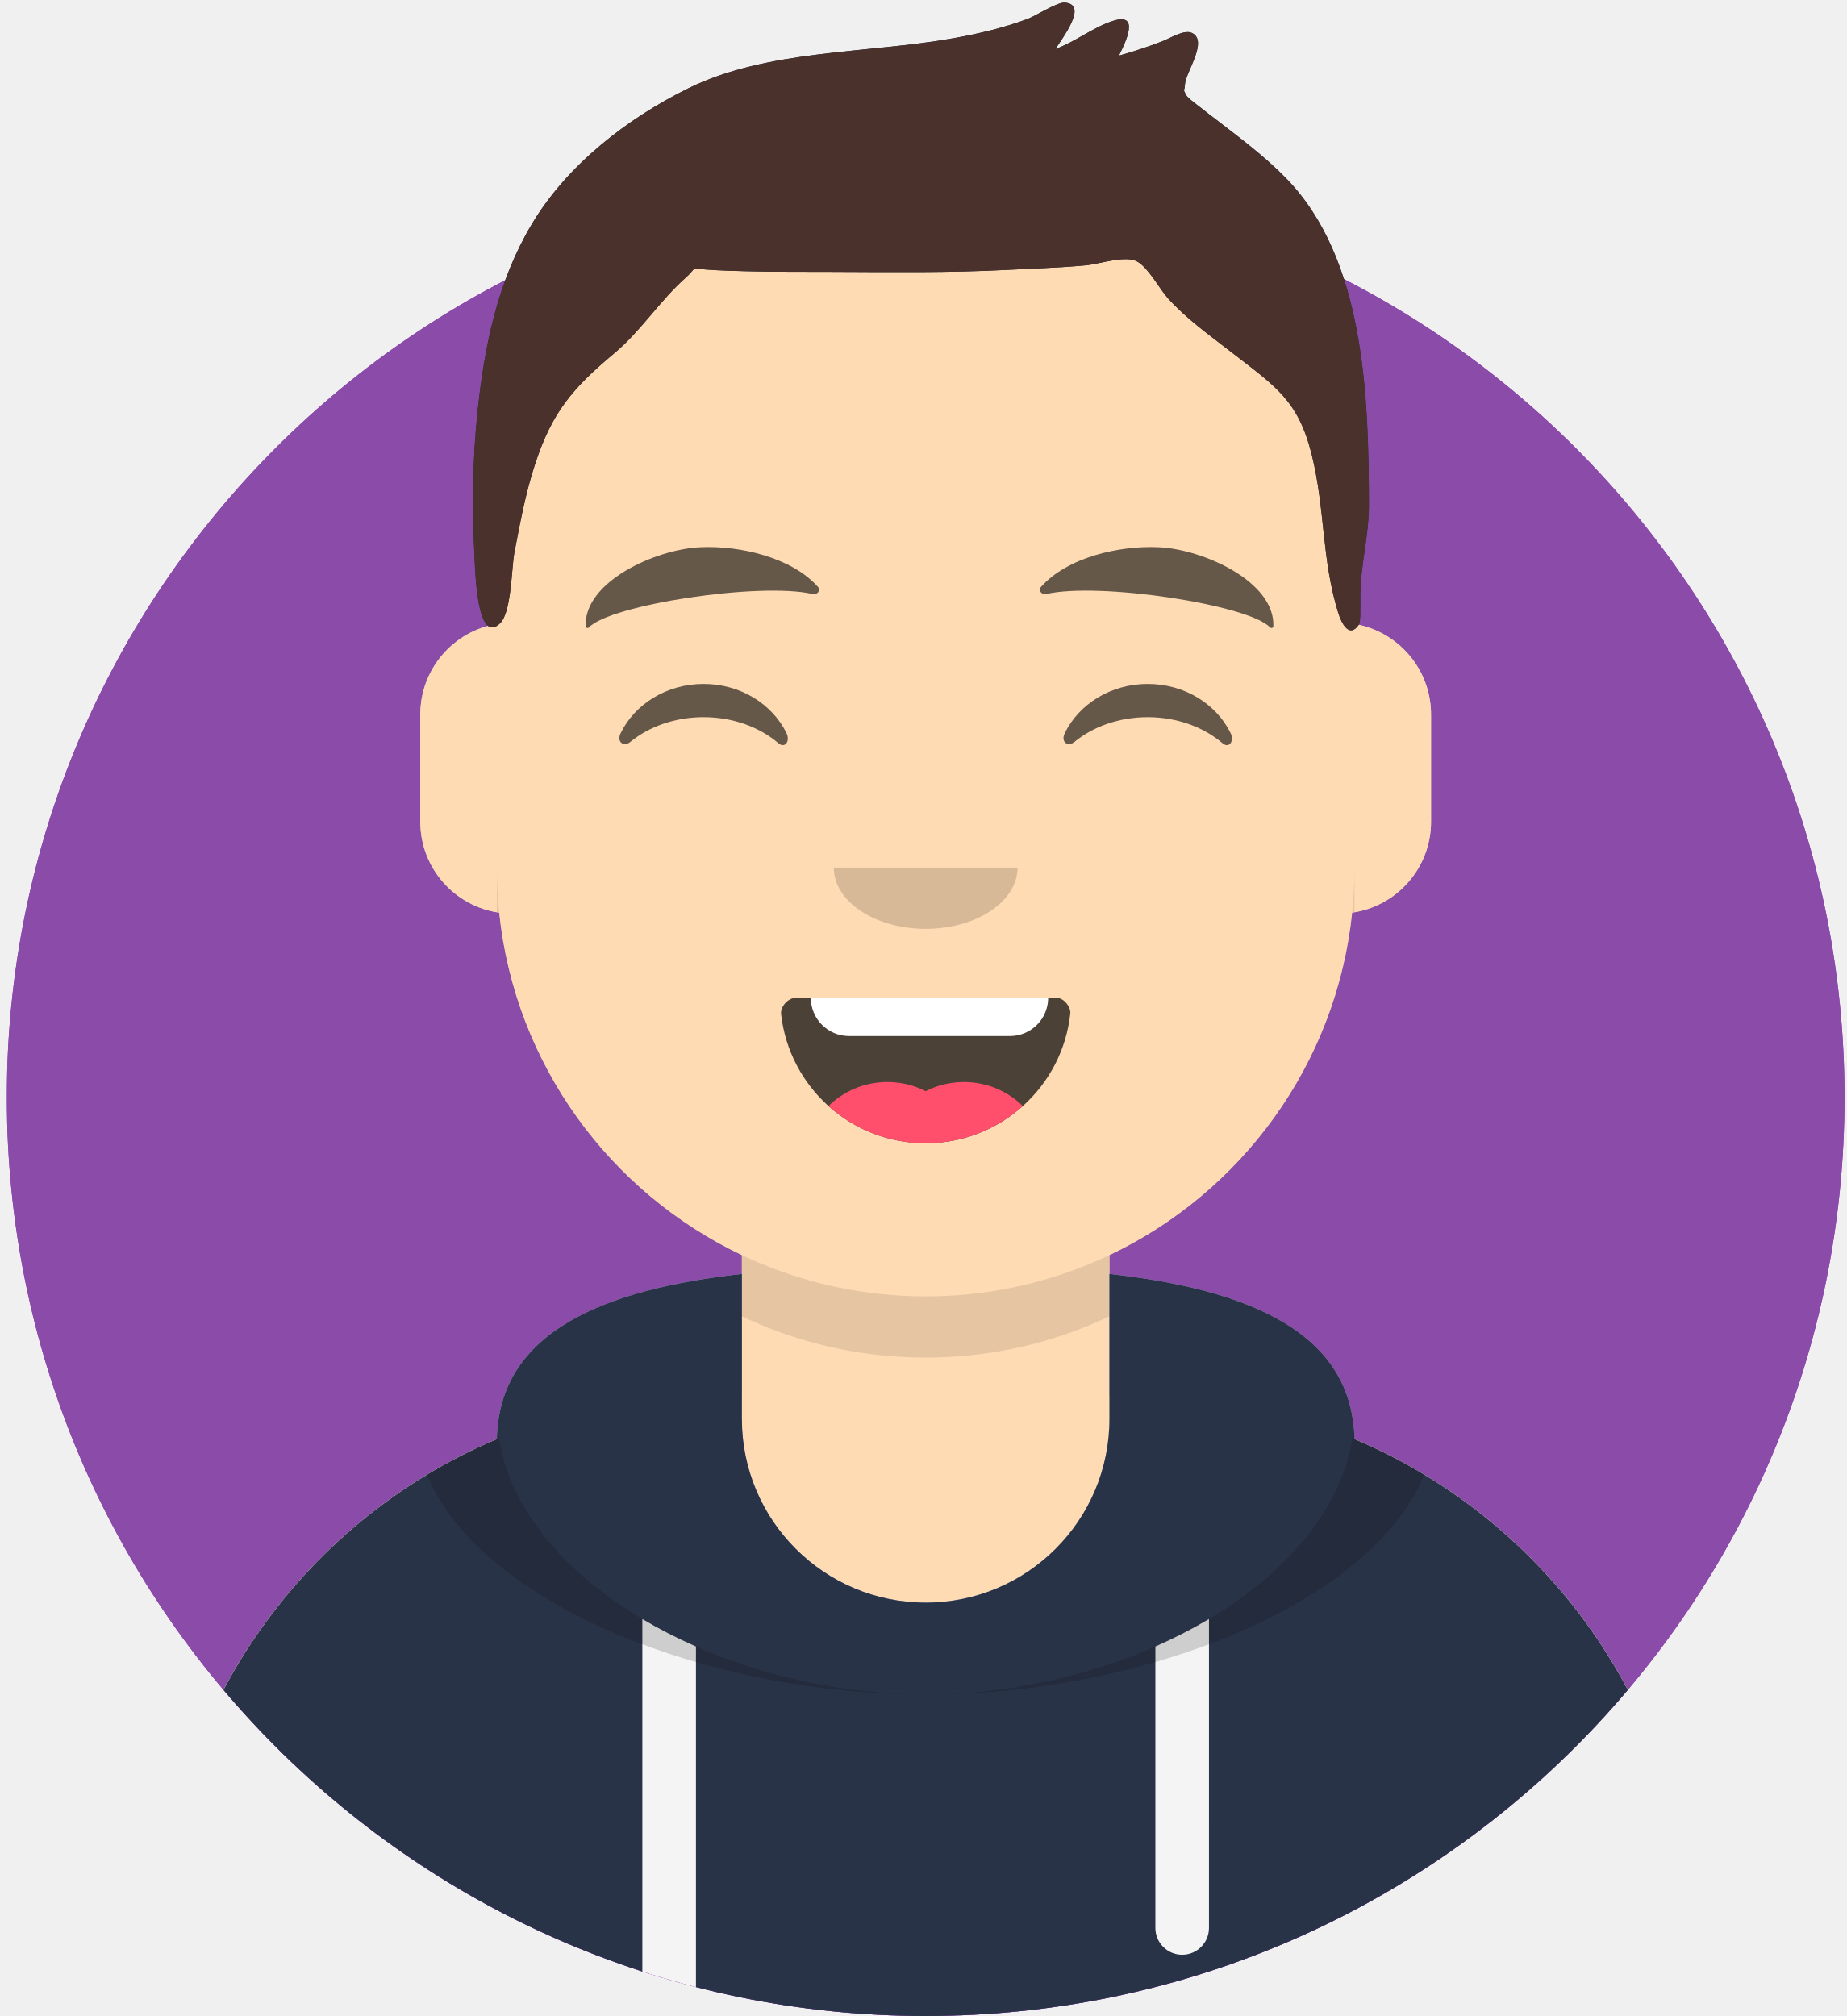
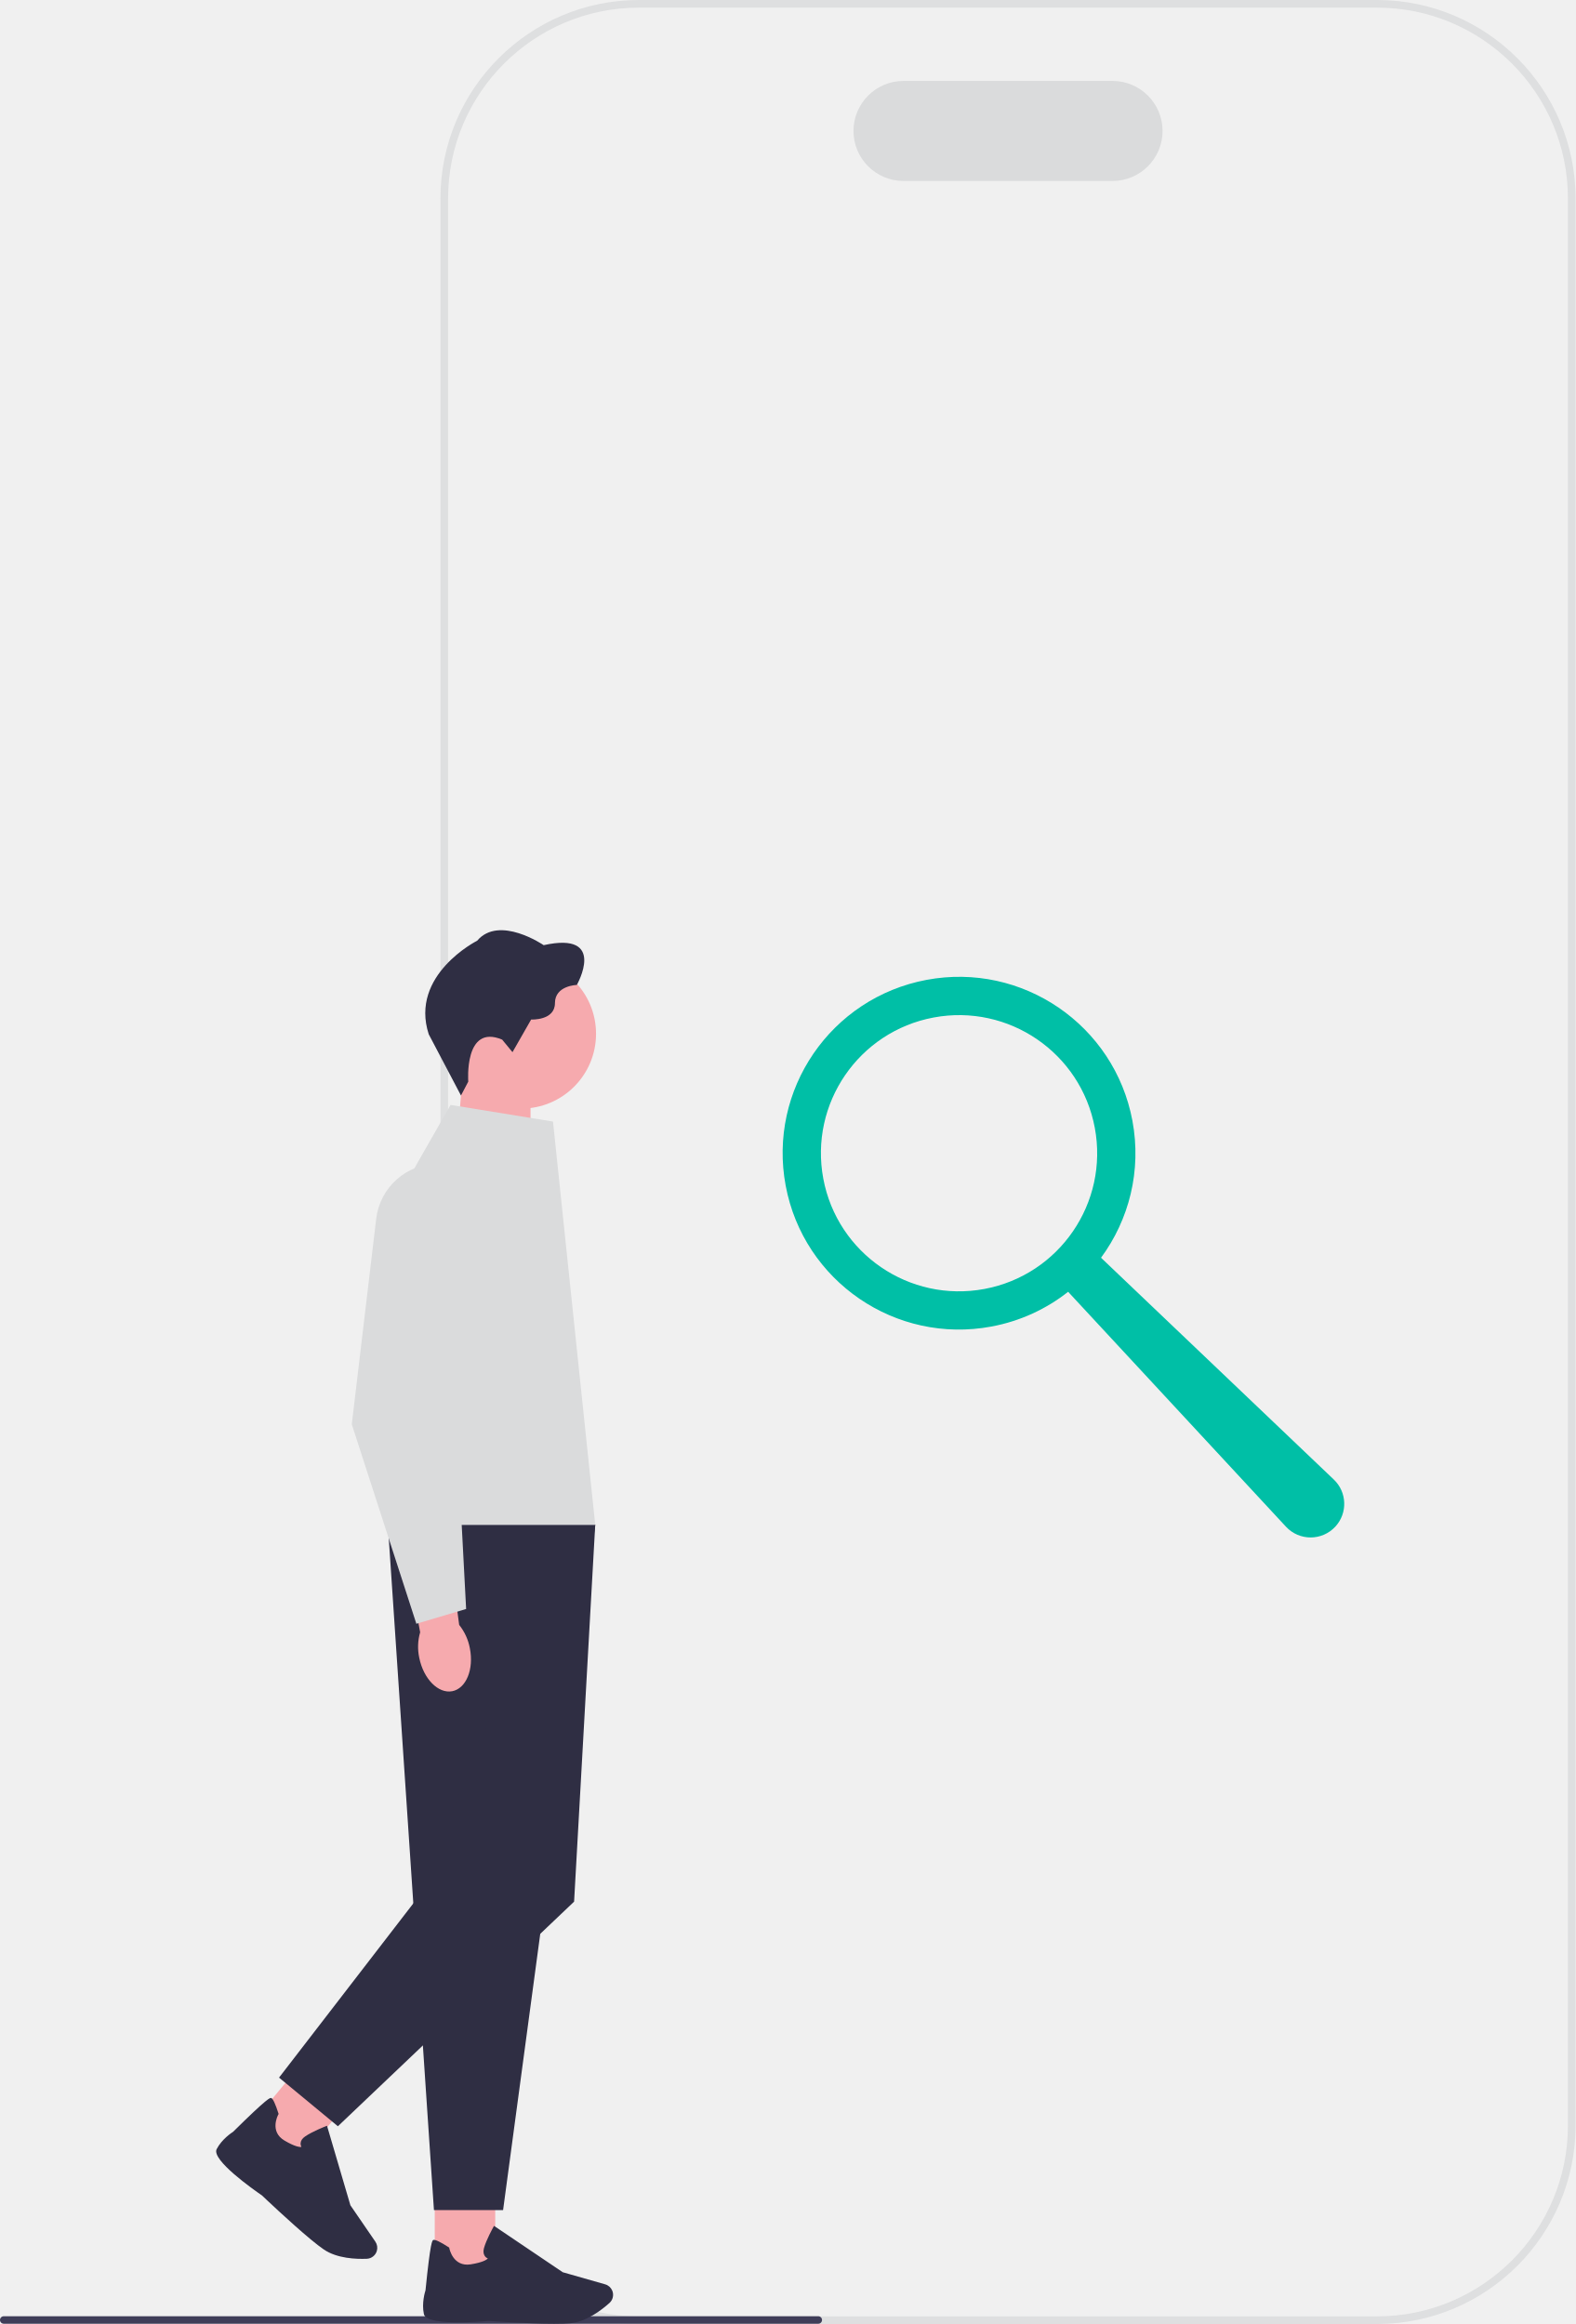
- <svg xmlns="http://www.w3.org/2000/svg" xmlns:xlink="http://www.w3.org/1999/xlink" width="217px" height="237px" viewBox="0 0 217 237" version="1.1">
-   <defs>
-     <circle id="path-1" cx="108" cy="108" r="108" />
-     <path d="M-3.19744231e-14,144 L-3.19744231e-14,-1.42108547e-14 L237.6,-1.42108547e-14 L237.6,144 L226.8,144 C226.8,203.647 178.447,252 118.8,252 C59.153,252 10.8,203.647 10.8,144 L10.8,144 L-3.19744231e-14,144 Z" id="path-3" />
-     <path d="M90,0 C117.835,-5.11323436e-15 140.4,22.565 140.4,50.4 L140.401,55.949 C145.508,56.807 149.4,61.249 149.4,66.6 L149.4,79.2 C149.4,84.647 145.367,89.152 140.125,89.893 C138.265,107.718 127.114,122.78 111.601,130.149 L111.6,146.7 L115.2,146.7 C150.988,146.7 180,175.712 180,211.5 L180,219.6 L0,219.6 L0,211.5 C-4.38277231e-15,175.712 29.012,146.7 64.8,146.7 L68.4,146.7 L68.4,130.15 C52.886,122.78 41.735,107.718 39.875,89.893 C34.633,89.152 30.6,84.647 30.6,79.2 L30.6,66.6 C30.6,61.249 34.492,56.806 39.6,55.949 L39.6,50.4 C39.6,22.565 62.165,5.11323436e-15 90,0 Z" id="path-5" />
-     <path d="M140.401,11.764 C156.691,13.587 169.2,18.597 169.2,31.569 L169.194,31.18 C192.467,41.01 208.8,64.047 208.8,90.9 L208.8,99 L28.8,99 L28.8,90.9 C28.8,64.047 45.133,41.01 68.406,31.18 C68.653,18.496 81.073,13.568 97.2,11.764 L97.2,28.8 C97.2,40.729 106.871,50.4 118.8,50.4 C130.729,50.4 140.4,40.729 140.4,28.8 L140.4,28.8 Z" id="path-7" />
-     <path d="M31.606,13.615 C32.558,22.158 39.803,28.8 48.6,28.8 C57.424,28.8 64.687,22.117 65.603,13.536 C65.676,12.845 64.905,11.7 63.938,11.7 C50.534,11.7 40.264,11.7 33.378,11.7 C32.406,11.7 31.511,12.761 31.606,13.615 Z" id="path-9" />
-     <rect id="path-11" x="0" y="0" width="237.6" height="252" />
-     <path d="M118.135,20.928 C115.651,18.39 112.767,16.236 109.962,14.076 C109.343,13.6 108.715,13.135 108.109,12.641 C107.972,12.528 106.563,11.519 106.394,11.148 C105.988,10.254 106.224,10.95 106.28,9.884 C106.35,8.535 109.1,4.727 107.048,3.854 C106.146,3.47 104.536,4.492 103.67,4.83 C101.977,5.49 100.263,6.054 98.512,6.54 C99.351,4.869 100.95,1.524 97.944,2.419 C95.603,3.116 93.421,4.91 91.068,5.753 C91.847,4.477 94.96,0.523 92.147,0.302 C91.271,0.233 88.724,1.875 87.782,2.226 C84.959,3.275 82.075,3.953 79.111,4.487 C69.033,6.304 57.248,5.786 47.923,10.374 C40.735,13.911 33.636,19.4 29.484,26.389 C25.481,33.125 23.984,40.498 23.146,48.217 C22.532,53.882 22.482,59.738 22.769,65.424 C22.863,67.287 23.073,75.874 25.779,73.273 C27.127,71.978 27.117,66.745 27.457,64.974 C28.133,61.451 28.783,57.911 29.91,54.5 C31.895,48.49 34.238,45.687 39.184,41.547 C42.359,38.89 44.588,35.3 47.625,32.62 C48.99,31.416 47.949,31.542 50.143,31.7 C51.616,31.806 53.097,31.846 54.574,31.885 C57.99,31.974 61.412,31.951 64.829,31.963 C71.711,31.988 78.561,32.085 85.437,31.725 C88.492,31.565 91.556,31.478 94.603,31.195 C96.306,31.038 99.326,29.947 100.728,30.78 C102.01,31.543 103.342,34.034 104.263,35.054 C106.438,37.464 109.032,39.305 111.576,41.282 C116.881,45.403 119.559,46.98 121.17,53.421 C122.775,59.838 122.325,65.791 124.312,72.106 C124.662,73.217 125.586,75.13 126.726,73.415 C126.937,73.096 126.883,71.345 126.883,70.337 C126.883,66.27 127.913,63.218 127.9,59.123 C127.849,46.674 127.447,30.442 118.135,20.928 Z" id="path-13" />
-   </defs>
-   <g id="Website" stroke="none" stroke-width="1" fill="none" fill-rule="evenodd">
-     <g id="mf-avatar" transform="translate(-10, -15)">
-       <g id="Circle" transform="translate(10.8, 36)">
-         <mask id="mask-2" fill="white">
-           <use xlink:href="#path-1" />
-         </mask>
-         <use id="Circle-Background" fill="#972dc2" xlink:href="#path-1" />
-         <g id="🖍-Circle-Color" mask="url(#mask-2)" fill="#8a4ca8">
-           <rect id="🖍Color" x="0" y="0" width="216.445" height="216" />
-         </g>
-       </g>
-       <mask id="mask-4" fill="white">
-         <use xlink:href="#path-3" />
-       </mask>
-       <g id="Mask" />
-       <g id="Avataaar" mask="url(#mask-4)">
-         <g id="Body" transform="translate(28.8, 32.4)">
-           <mask id="mask-6" fill="white">
-             <use xlink:href="#path-5" />
-           </mask>
-           <use fill="#D0C6AC" xlink:href="#path-5" />
-           <g id="Skin/👶🏻-05-Pale" mask="url(#mask-6)" fill="#FFDBB4">
-             <g transform="translate(-28.8, 0)" id="Color">
-               <rect x="0" y="0" width="238.384" height="220.355" />
-             </g>
-           </g>
-           <path d="M39.6,84.6 C39.6,112.435 62.165,135 90,135 C117.835,135 140.4,112.435 140.4,84.6 L140.4,84.6 L140.4,91.8 C140.4,119.635 117.835,142.2 90,142.2 C62.165,142.2 39.6,119.635 39.6,91.8 Z" id="Neck-Shadow" fill-opacity="0.1" fill="#000000" mask="url(#mask-6)" />
-         </g>
-         <g id="Clothing/Hoodie" transform="translate(0, 153)">
-           <mask id="mask-8" fill="white">
-             <use xlink:href="#path-7" />
-           </mask>
-           <use id="Hoodie" fill="#B7C1DB" fill-rule="evenodd" xlink:href="#path-7" />
-           <g id="Color/Palette/Slate" mask="url(#mask-8)" fill="#293347" fill-rule="evenodd">
-             <rect id="🖍Color" x="0" y="0" width="238.491" height="99" />
-           </g>
-           <path d="M91.8,55.565 L91.8,99 L85.5,99 L85.499,52.335 C87.483,53.514 89.592,54.594 91.8,55.565 Z M152.101,52.334 L152.1,88.65 C152.1,90.39 150.69,91.8 148.95,91.8 C147.21,91.8 145.8,90.39 145.8,88.65 L145.801,55.565 C148.009,54.594 150.118,53.513 152.101,52.334 Z" id="Straps" fill="#F4F4F4" fill-rule="evenodd" mask="url(#mask-8)" />
-           <path d="M155.733,11.451 C169.28,14.013 178.65,19.118 178.65,29.077 C178.65,46.818 148.916,61.2 118.8,61.2 C88.684,61.2 58.95,46.818 58.95,29.077 C58.95,19.118 68.32,14.013 81.867,11.451 C73.689,14.466 68.4,19.534 68.4,27.969 C68.4,46.322 93.439,61.2 118.8,61.2 C144.161,61.2 169.2,46.322 169.2,27.969 C169.2,19.71 164.13,14.679 156.241,11.642 Z" id="Shadow" fill-opacity="0.16" fill="#000000" fill-rule="evenodd" mask="url(#mask-8)" />
-         </g>
-         <g id="Face" transform="translate(68.4, 73.8)">
-           <g id="Mouth/Smile" transform="translate(1.8, 46.8)">
-             <mask id="mask-10" fill="white">
-               <use xlink:href="#path-9" />
-             </mask>
-             <use id="Mouth" fill-opacity="0.7" fill="#000000" fill-rule="evenodd" xlink:href="#path-9" />
-             <path d="M39.6,1.8 L58.5,1.8 C60.985,1.8 63,3.815 63,6.3 L63,11.7 C63,14.185 60.985,16.2 58.5,16.2 L39.6,16.2 C37.115,16.2 35.1,14.185 35.1,11.7 L35.1,6.3 C35.1,3.815 37.115,1.8 39.6,1.8 Z" id="Teeth" fill="#FFFFFF" fill-rule="evenodd" mask="url(#mask-10)" />
-             <g id="Tongue" stroke-width="1" fill-rule="evenodd" mask="url(#mask-10)" fill="#FF4F6D">
-               <g transform="translate(34.2, 21.6)">
-                 <circle cx="9.9" cy="9.9" r="9.9" />
-                 <circle cx="18.9" cy="9.9" r="9.9" />
-               </g>
-             </g>
-           </g>
-           <g id="Nose/Default" transform="translate(25.2, 36)" fill="#000000" fill-opacity="0.16">
-             <path d="M14.4,7.2 C14.4,11.176 19.235,14.4 25.2,14.4 L25.2,14.4 C31.165,14.4 36,11.176 36,7.2" id="Nose" />
-           </g>
-           <g id="Eyes/Happy-😁" transform="translate(0, 7.2)" fill="#000000" fill-opacity="0.6">
-             <path d="M14.544,20.203 C16.206,16.784 19.948,14.4 24.298,14.4 C28.632,14.4 32.363,16.767 34.034,20.166 C34.53,21.176 33.824,22.003 33.112,21.39 C30.906,19.494 27.773,18.309 24.298,18.309 C20.931,18.309 17.886,19.421 15.694,21.214 C14.892,21.87 14.058,21.203 14.544,20.203 Z" id="Squint" />
-             <path d="M66.744,20.203 C68.406,16.784 72.148,14.4 76.498,14.4 C80.832,14.4 84.563,16.767 86.234,20.166 C86.73,21.176 86.024,22.003 85.312,21.39 C83.106,19.494 79.973,18.309 76.498,18.309 C73.131,18.309 70.086,19.421 67.894,21.214 C67.092,21.87 66.258,21.203 66.744,20.203 Z" id="Squint" />
-           </g>
-           <g id="Eyebrow/Natural/Default-Natural" fill="#000000" fill-opacity="0.6">
-             <path d="M23.435,5.589 C18.25,6.285 10.164,10.805 10.84,16.036 C10.862,16.207 11.121,16.261 11.233,16.118 C13.471,13.248 30.774,9.033 37.075,9.913 C37.652,9.994 38.032,9.399 37.639,9.027 C34.269,5.845 28.08,4.961 23.435,5.589" id="Eyebrow" transform="translate(24.3, 10.8) rotate(5) translate(-24.3, -10.8) " />
-             <path d="M76.535,5.589 C71.35,6.285 63.264,10.805 63.94,16.036 C63.962,16.207 64.221,16.261 64.333,16.118 C66.571,13.248 83.874,9.033 90.175,9.913 C90.752,9.994 91.132,9.399 90.739,9.027 C87.369,5.845 81.18,4.961 76.535,5.589" id="Eyebrow" transform="translate(77.4, 10.8) scale(-1, 1) rotate(5) translate(-77.4, -10.8) " />
-           </g>
-         </g>
-         <g id="Top">
-           <mask id="mask-12" fill="white">
-             <use xlink:href="#path-11" />
-           </mask>
-           <g id="Mask" />
-           <g mask="url(#mask-12)">
-             <g transform="translate(43, 15)">
-               <mask id="mask-14" fill="white">
-                 <use xlink:href="#path-13" />
-               </mask>
-               <use id="Short-Hair" stroke="none" fill="#1F3140" fill-rule="evenodd" xlink:href="#path-13" />
-               <g id="Color/Hair/Brown-Dark" stroke="none" fill="none" mask="url(#mask-14)" fill-rule="evenodd">
-                 <g transform="translate(-43.1, -15)" fill="#4A312C" id="Color">
-                   <rect x="0" y="0" width="239.107" height="252.406" />
-                 </g>
-               </g>
-             </g>
-           </g>
-         </g>
-       </g>
-     </g>
-   </g>
+ <svg xmlns="http://www.w3.org/2000/svg" width="412.24" height="608.19" viewBox="0 0 412.24 608.19">
+   <path d="m360.3,608.19h-193.12c-28.64,0-51.94-23.3-51.94-51.94V51.94c0-28.64,23.3-51.94,51.94-51.94h193.12c28.64,0,51.94,23.3,51.94,51.94v504.31c0,28.64-23.3,51.94-51.94,51.94ZM167.18,2c-27.54,0-49.94,22.4-49.94,49.94v504.31c0,27.54,22.4,49.94,49.94,49.94h193.12c27.54,0,49.94-22.4,49.94-49.94V51.94c0-27.54-22.4-49.94-49.94-49.94h-193.12Z" fill="#dedfe0" />
+   <path d="m291.09,47.36h-54.69c-7.22,0-13.09-5.87-13.09-13.09s5.87-13.09,13.09-13.09h54.69c7.22,0,13.09,5.87,13.09,13.09s-5.87,13.09-13.09,13.09Z" fill="#dadbdc" />
+   <path d="m215.08,607.14c0,.54-.44.98-.98.98H.98c-.54,0-.98-.44-.98-.98s.44-.98.98-.98h213.12c.54,0,.98.44.98.98h0Z" fill="#3f3d58" />
+   <polygon points="119.16 304.11 138.81 310.57 138.81 282.29 120.98 282.29 119.16 304.11" fill="#f6aaae" />
+   <circle cx="136.37" cy="270.54" r="19.58" fill="#f6aaae" />
+   <path d="m131.39,272.07l2.7,3.28,4.88-8.54s6.23.32,6.23-4.3,5.72-4.75,5.72-4.75c0,0,8.09-14.13-8.67-10.41,0,0-11.63-7.97-17.41-1.16,0,0-17.73,8.93-12.66,24.48l8.43,16.02,1.91-3.63s-1.16-15.23,8.87-10.99Z" fill="#2f2e43" />
+   <rect x="113.75" y="572.09" width="15.82" height="22.44" fill="#f6aaae" />
+   <path d="m127.83,607.39c-2.71.25-16.24,1.31-16.92-1.79-.62-2.85.29-5.83.42-6.23,1.3-12.94,1.78-13.09,2.07-13.18.46-.13,1.81.5,3.99,1.91l.14.09.03.16c.04.2,1.01,4.95,5.59,4.23,3.14-.5,4.16-1.19,4.49-1.53-.27-.12-.6-.33-.83-.7-.34-.53-.4-1.21-.18-2.02.59-2.15,2.36-5.33,2.43-5.46l.2-.36,17.98,12.13,11.1,3.17c.84.24,1.51.84,1.85,1.64h0c.47,1.12.18,2.42-.72,3.23-2.02,1.81-6.02,4.92-10.23,5.3-1.12.1-2.6.14-4.26.14-6.95,0-17.08-.72-17.16-.73h.01v0Z" fill="#2f2e43" />
+   <rect x="67.95" y="544.168" width="22.44" height="15.82" transform="translate(-396.678 261.1714) rotate(-50.4)" fill="#f6aaae" />
+   <path d="m68.59,574.58c-2.24-1.54-13.35-9.34-11.9-12.16,1.34-2.59,3.94-4.3,4.3-4.53,9.25-9.14,9.72-8.95,10-8.83.44.19,1.07,1.54,1.86,4.01l.05.15-.08.14c-.1.18-2.38,4.46,1.61,6.82,2.74,1.62,3.97,1.73,4.43,1.68-.13-.26-.25-.64-.2-1.07.07-.62.46-1.19,1.16-1.67,1.83-1.28,5.21-2.6,5.36-2.66l.38-.15,6.12,20.81,6.53,9.52c.49.72.63,1.61.38,2.45h0c-.35,1.16-1.4,1.98-2.62,2.03-2.71.11-7.77-.05-11.26-2.44-.92-.63-2.09-1.54-3.37-2.6-5.35-4.43-12.7-11.44-12.76-11.5h.01v-0Z" fill="#2f2e43" />
+   <path d="m155.74,399.02h-54.26l12.06,179.36h18.09l24.12-179.36h0l-.01-0Z" fill="#2f2e43" />
+   <polygon points="144.69 408.9 155.74 399.02 150.21 497.66 88.41 556.44 73.01 543.71 109.01 496.99 144.69 408.9" fill="#2f2e43" />
+   <path d="m144.69,293.51l-26.8-4.35-8.32,14.55c-10.58,18.5-14.89,39.92-12.3,61.07l4.21,34.25h54.26l-11.05-105.51h0l0-.01Z" fill="#dadbdc" />
+   <path id="uuid-a048c2b9-908a-4c55-bce2-85345ea0567b-302" d="m122.93,431.31c1.11,5.53-.96,10.58-4.61,11.28-3.66.69-7.52-3.23-8.63-8.77-.47-2.21-.39-4.49.24-6.66l-4.4-23.51,11.5-1.79,3.11,23.37c1.42,1.79,2.38,3.87,2.79,6.09h0v-.01Z" fill="#f6aaae" />
+   <path d="m108.94,424.94l-16.89-52.18v-.08l6.38-53.73c.98-8.23,7.96-14.43,16.24-14.43,5.07,0,9.77,2.29,12.89,6.29s4.21,9.11,2.98,14.04l-11.27,45.07,2.69,51.15-13.03,3.87h.01v-0Z" fill="#dadbdc" />
+   <path d="m205.57,310.29c4.69,25.05,28.8,41.56,53.86,36.86,7.58-1.42,14.38-4.62,20.04-9.09h0l57,61.48c3.49,3.76,9.44,3.75,12.92-.03h0c3.25-3.53,3.07-9.01-.41-12.32l-60.9-58.04c7.32-9.94,10.66-22.77,8.21-35.86-4.69-25.05-28.8-41.56-53.86-36.86s-41.56,28.8-36.86,53.86h0v-0Zm9.84-1.84c-3.67-19.62,9.25-38.5,28.87-42.17,19.62-3.67,38.5,9.25,42.17,28.87s-9.25,38.5-28.87,42.17-38.5-9.25-42.17-28.87h-0Z" fill="#00bfa6" />
</svg>
